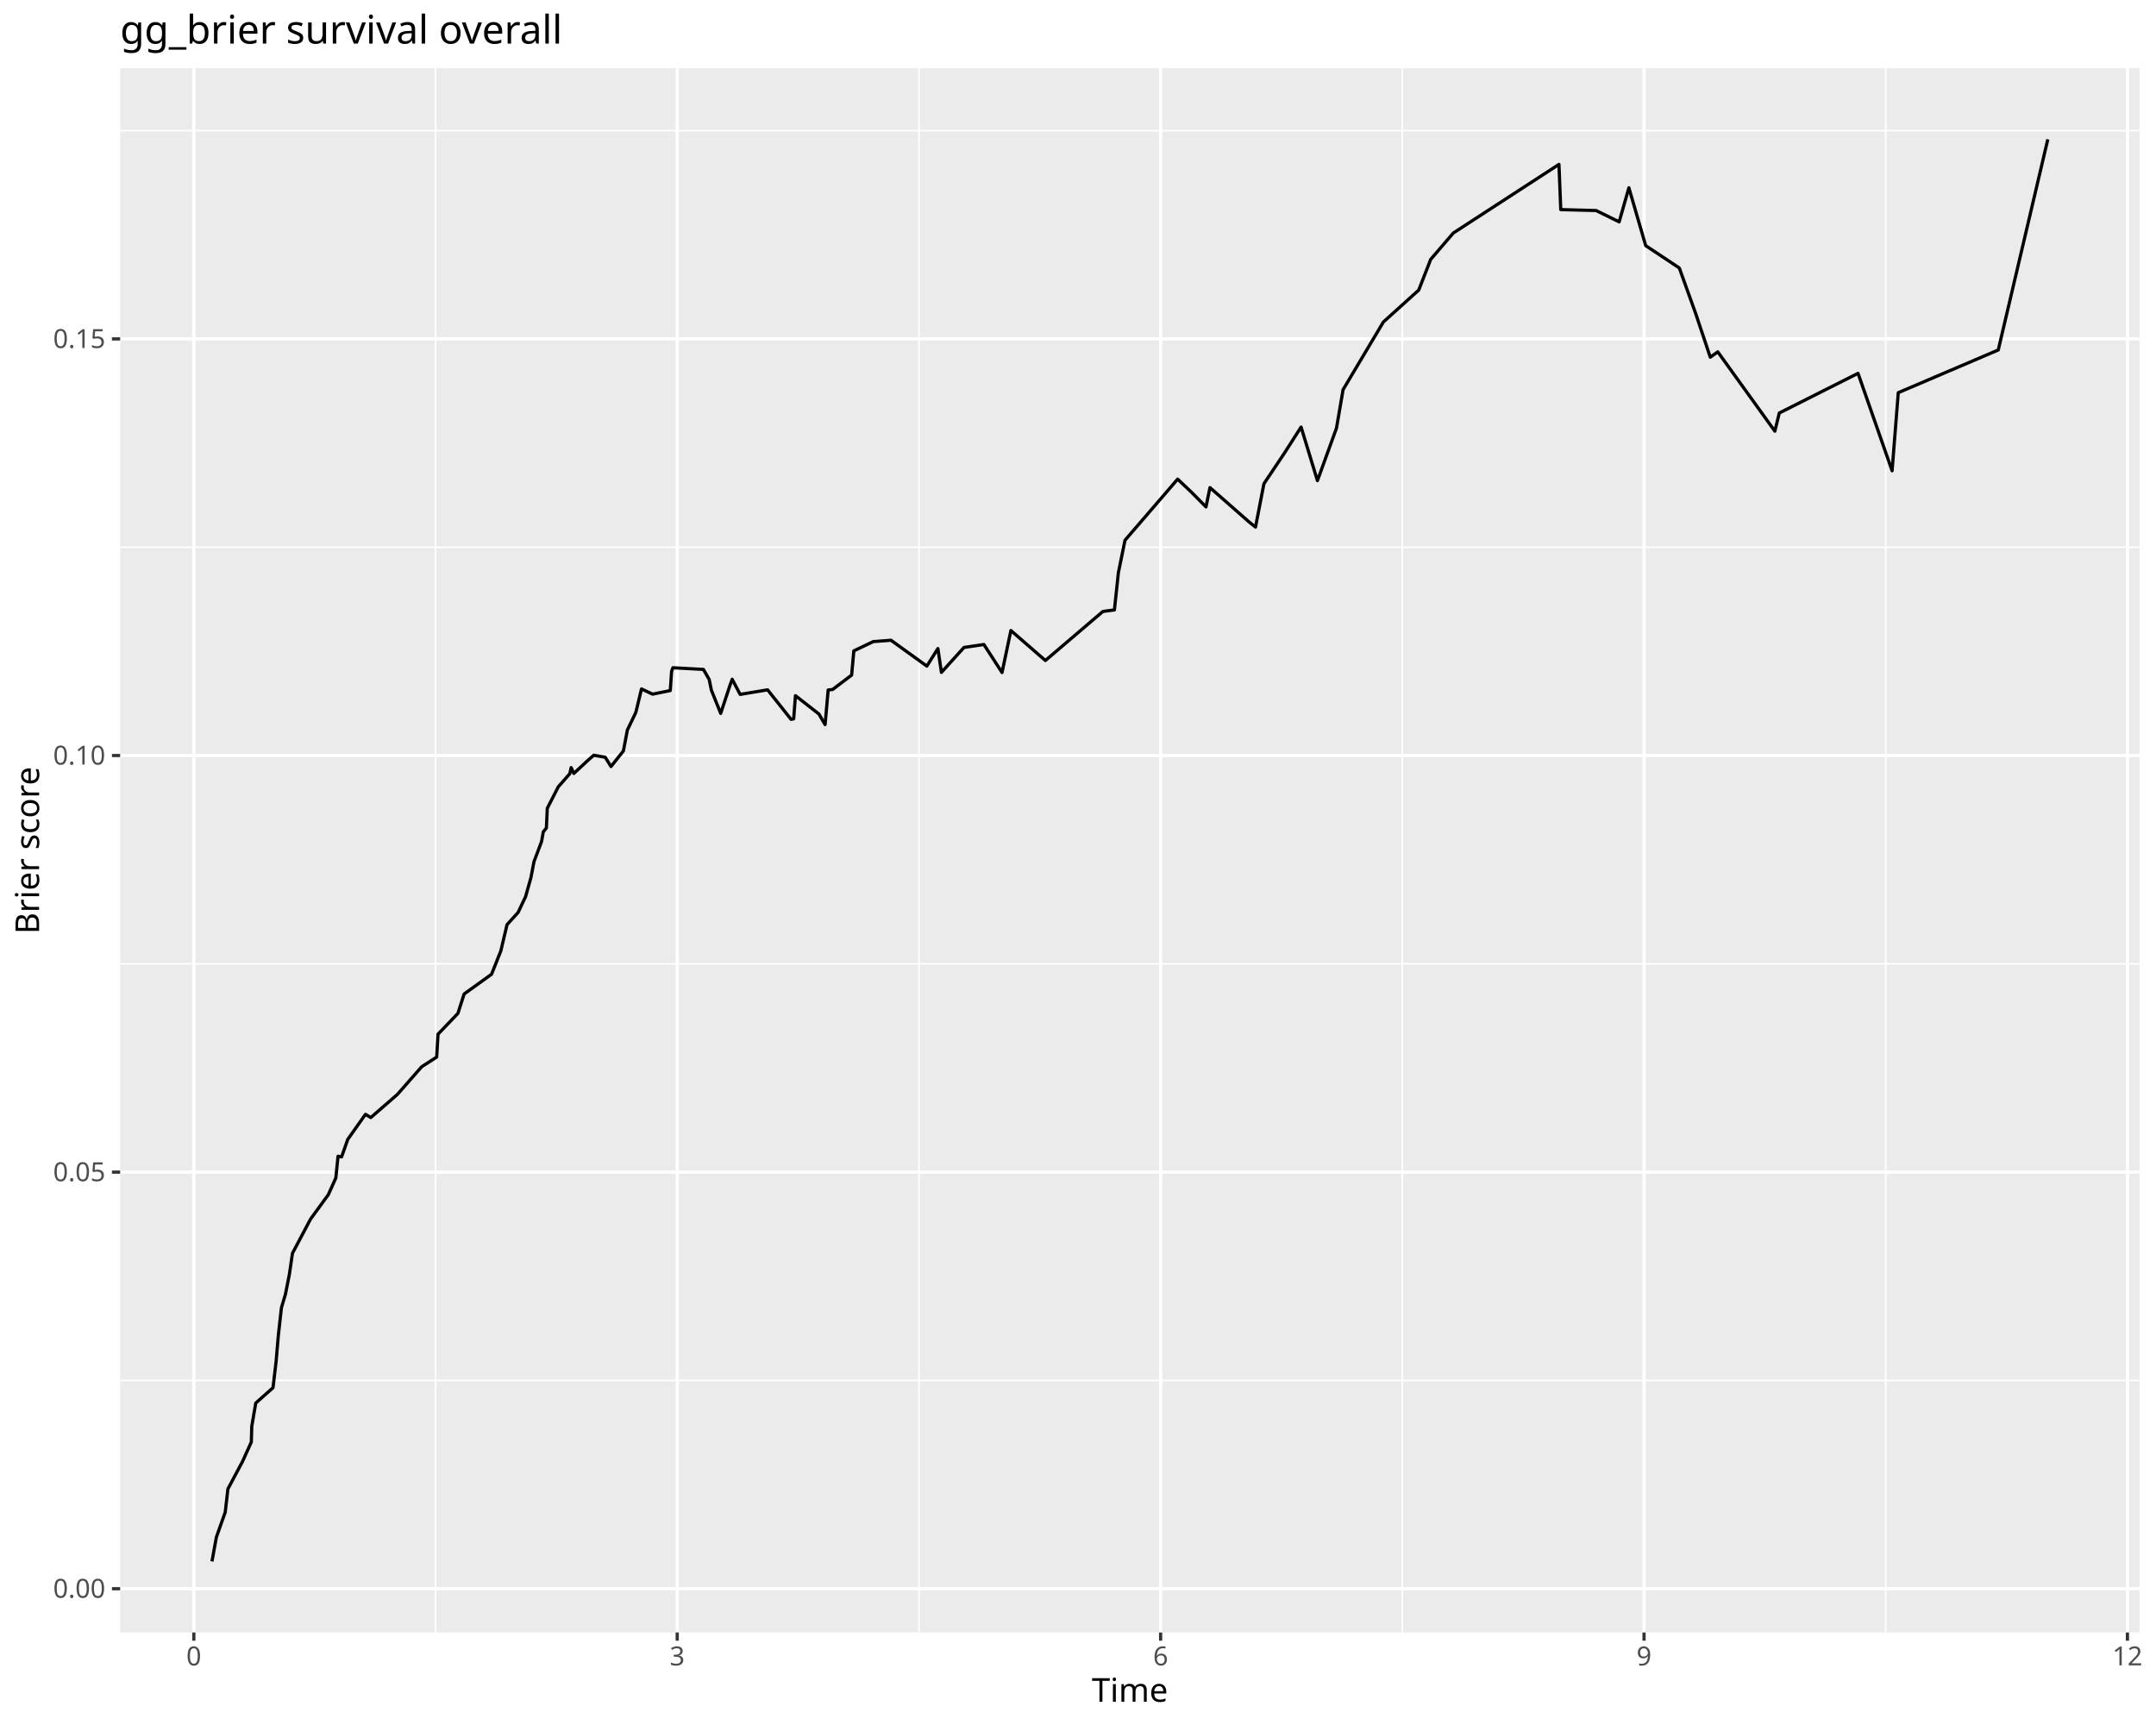
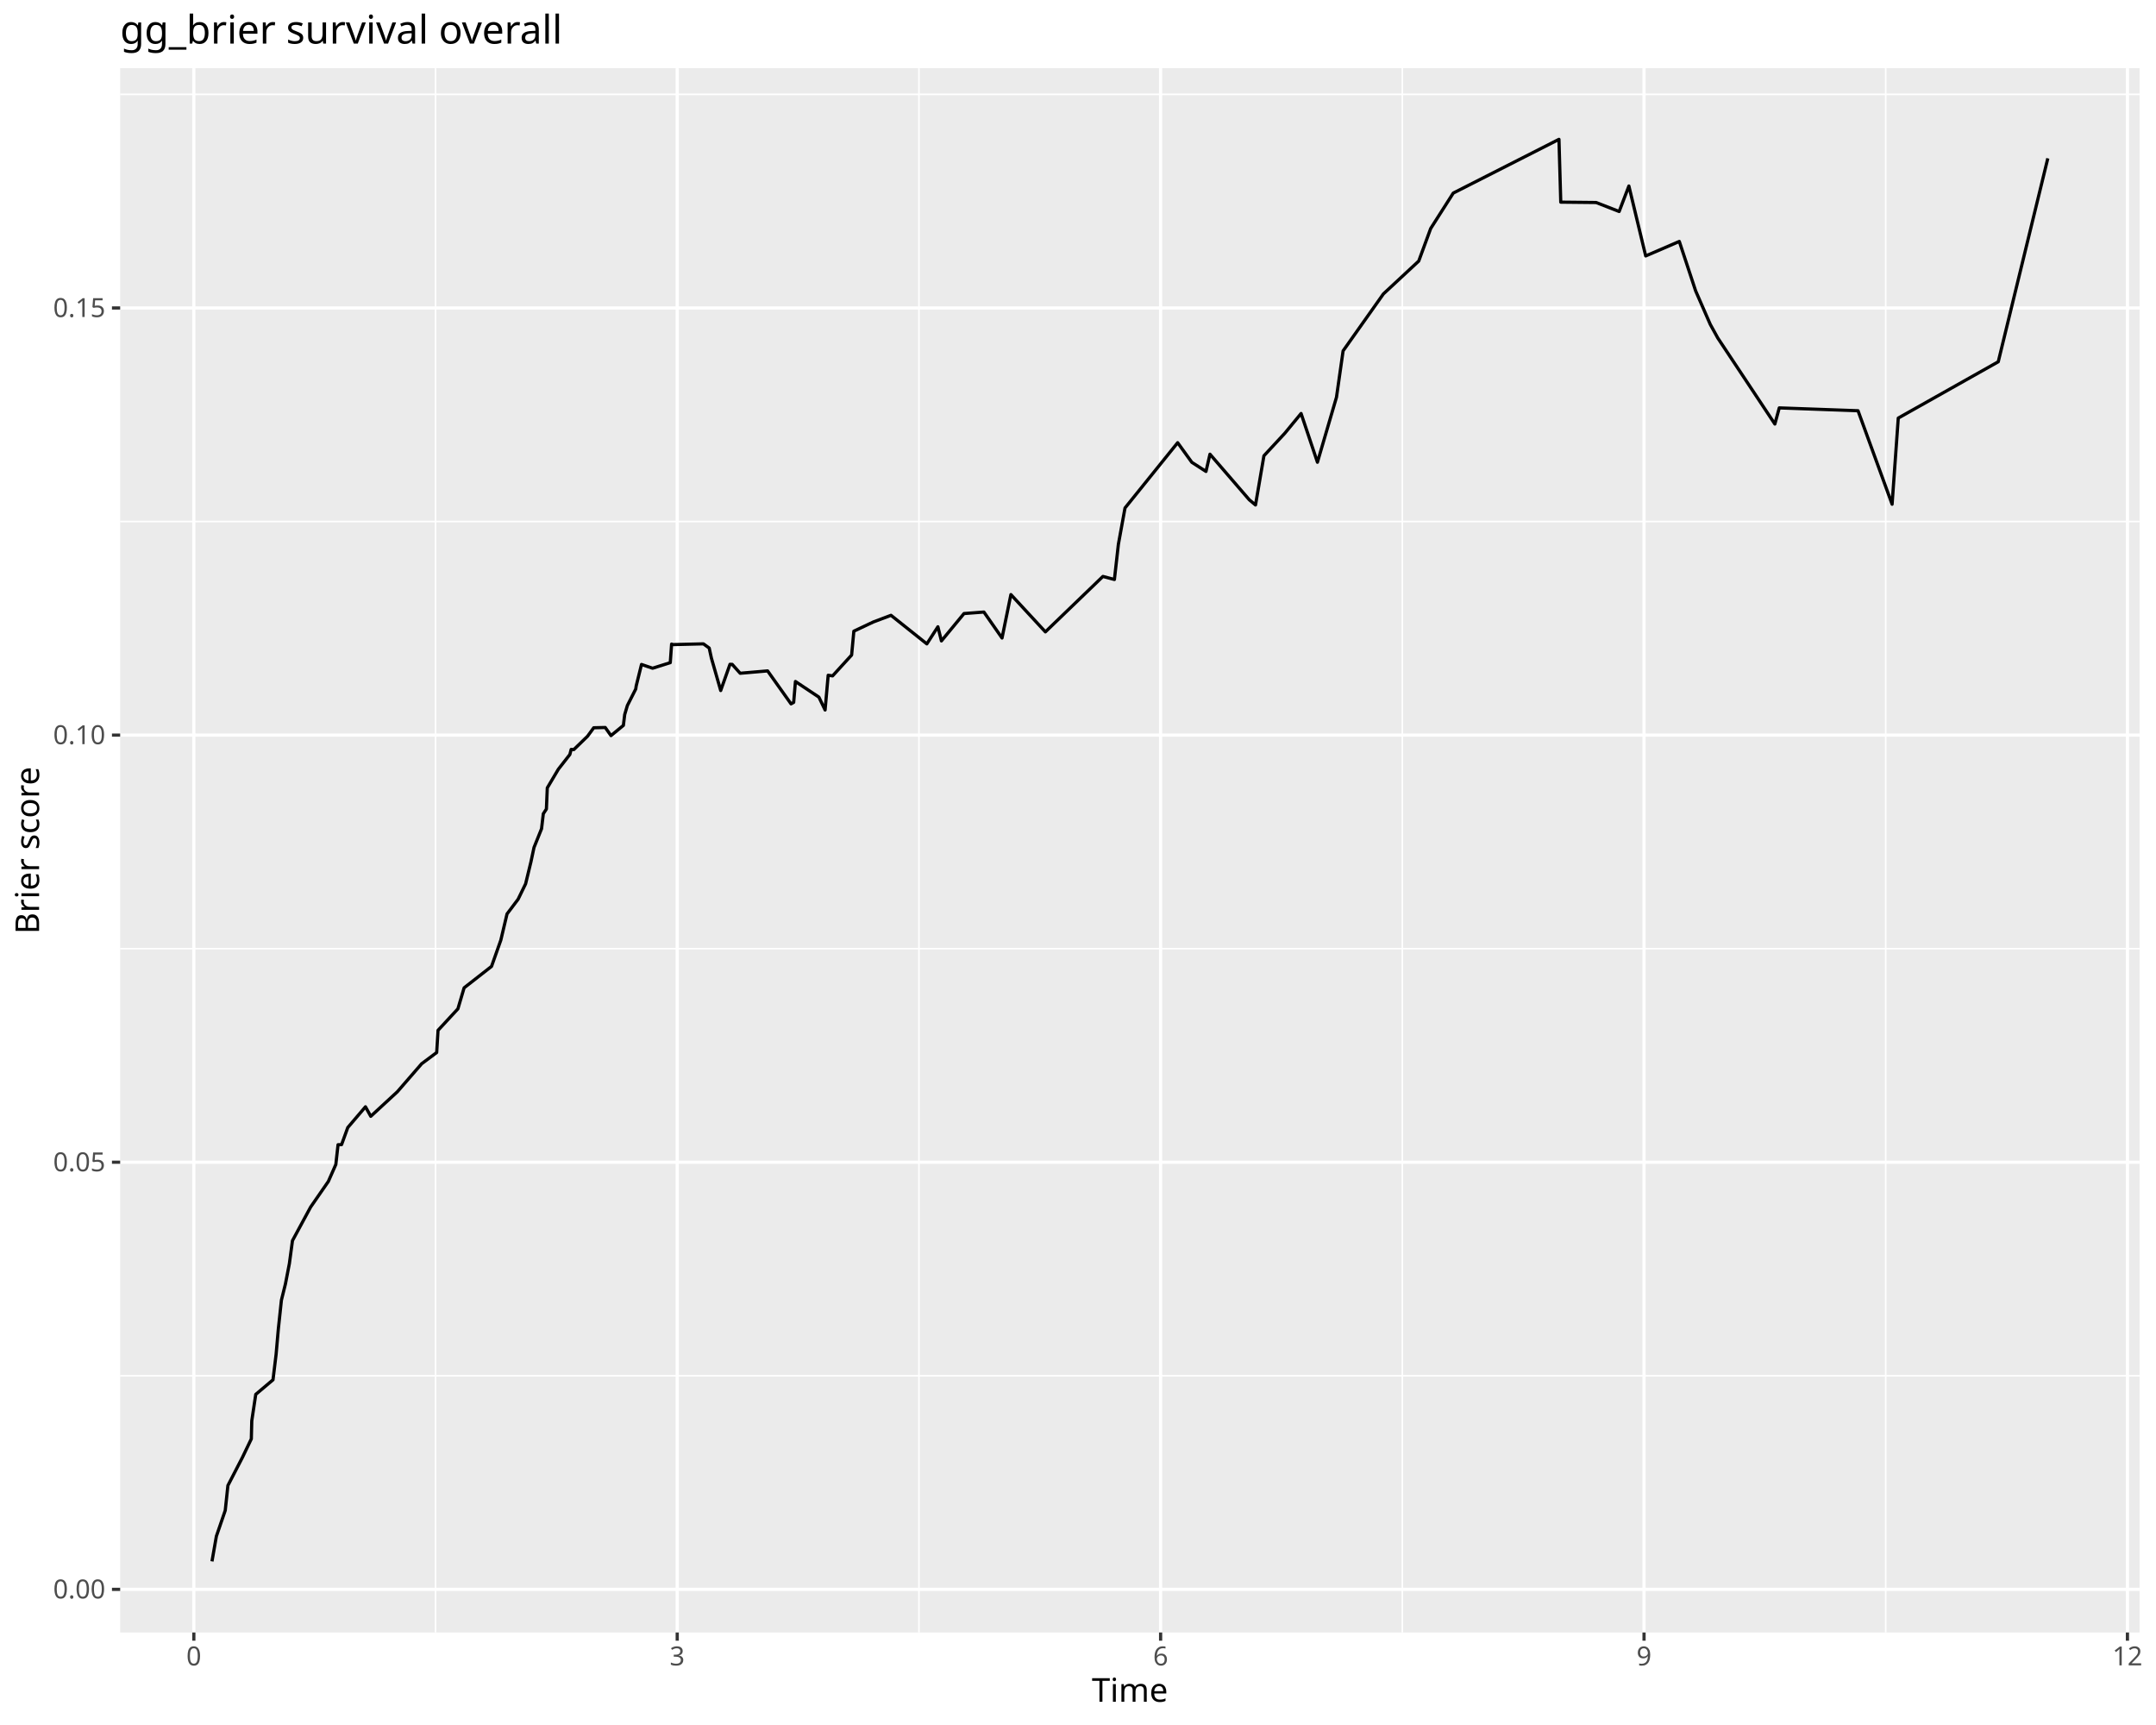
<svg xmlns="http://www.w3.org/2000/svg" class="svglite" data-engine-version="2.0" width="720.00pt" height="576.00pt" viewBox="0 0 720.00 576.00">
  <defs>
    <style type="text/css">
    .svglite line, .svglite polyline, .svglite polygon, .svglite path, .svglite rect, .svglite circle {
      fill: none;
      stroke: #000000;
      stroke-linecap: round;
      stroke-linejoin: round;
      stroke-miterlimit: 10.00;
    }
  </style>
  </defs>
  <rect width="100%" height="100%" style="stroke: none; fill: #FFFFFF;" />
  <defs>
    <clipPath id="cpMC4wMHw3MjAuMDB8MC4wMHw1NzYuMDA=">
      <rect x="0.00" y="0.00" width="720.00" height="576.00" />
    </clipPath>
  </defs>
  <g clip-path="url(#cpMC4wMHw3MjAuMDB8MC4wMHw1NzYuMDA=)">
    <rect x="0.00" y="0.00" width="720.00" height="576.00" style="stroke-width: 1.07; stroke: #FFFFFF; fill: #FFFFFF;" />
  </g>
  <defs>
    <clipPath id="cpNDAuMTN8NzE0LjUyfDIyLjc4fDU0NS4xMQ==">
      <rect x="40.13" y="22.78" width="674.39" height="522.33" />
    </clipPath>
  </defs>
  <g clip-path="url(#cpNDAuMTN8NzE0LjUyfDIyLjc4fDU0NS4xMQ==)">
    <rect x="40.13" y="22.78" width="674.39" height="522.33" style="stroke-width: 1.07; stroke: none; fill: #EBEBEB;" />
-     <polyline points="40.13,460.94 714.52,460.94 " style="stroke-width: 0.53; stroke: #FFFFFF; stroke-linecap: butt;" />
-     <polyline points="40.13,321.83 714.52,321.83 " style="stroke-width: 0.53; stroke: #FFFFFF; stroke-linecap: butt;" />
-     <polyline points="40.13,182.72 714.52,182.72 " style="stroke-width: 0.53; stroke: #FFFFFF; stroke-linecap: butt;" />
-     <polyline points="40.13,43.62 714.52,43.62 " style="stroke-width: 0.53; stroke: #FFFFFF; stroke-linecap: butt;" />
+     <polyline points="40.13,459.40 714.52,459.40 " style="stroke-width: 0.53; stroke: #FFFFFF; stroke-linecap: butt;" />
+     <polyline points="40.13,316.77 714.52,316.77 " style="stroke-width: 0.53; stroke: #FFFFFF; stroke-linecap: butt;" />
+     <polyline points="40.13,174.14 714.52,174.14 " style="stroke-width: 0.53; stroke: #FFFFFF; stroke-linecap: butt;" />
+     <polyline points="40.13,31.51 714.52,31.51 " style="stroke-width: 0.53; stroke: #FFFFFF; stroke-linecap: butt;" />
    <polyline points="145.45,545.11 145.45,22.78 " style="stroke-width: 0.53; stroke: #FFFFFF; stroke-linecap: butt;" />
    <polyline points="306.88,545.11 306.88,22.78 " style="stroke-width: 0.53; stroke: #FFFFFF; stroke-linecap: butt;" />
    <polyline points="468.31,545.11 468.31,22.78 " style="stroke-width: 0.53; stroke: #FFFFFF; stroke-linecap: butt;" />
    <polyline points="629.74,545.11 629.74,22.78 " style="stroke-width: 0.53; stroke: #FFFFFF; stroke-linecap: butt;" />
-     <polyline points="40.13,530.50 714.52,530.50 " style="stroke-width: 1.07; stroke: #FFFFFF; stroke-linecap: butt;" />
-     <polyline points="40.13,391.39 714.52,391.39 " style="stroke-width: 1.07; stroke: #FFFFFF; stroke-linecap: butt;" />
-     <polyline points="40.13,252.28 714.52,252.28 " style="stroke-width: 1.07; stroke: #FFFFFF; stroke-linecap: butt;" />
-     <polyline points="40.13,113.17 714.52,113.17 " style="stroke-width: 1.07; stroke: #FFFFFF; stroke-linecap: butt;" />
+     <polyline points="40.13,530.71 714.52,530.71 " style="stroke-width: 1.07; stroke: #FFFFFF; stroke-linecap: butt;" />
+     <polyline points="40.13,388.08 714.52,388.08 " style="stroke-width: 1.07; stroke: #FFFFFF; stroke-linecap: butt;" />
+     <polyline points="40.13,245.46 714.52,245.46 " style="stroke-width: 1.07; stroke: #FFFFFF; stroke-linecap: butt;" />
+     <polyline points="40.13,102.83 714.52,102.83 " style="stroke-width: 1.07; stroke: #FFFFFF; stroke-linecap: butt;" />
    <polyline points="64.73,545.11 64.73,22.78 " style="stroke-width: 1.07; stroke: #FFFFFF; stroke-linecap: butt;" />
    <polyline points="226.16,545.11 226.16,22.78 " style="stroke-width: 1.07; stroke: #FFFFFF; stroke-linecap: butt;" />
    <polyline points="387.59,545.11 387.59,22.78 " style="stroke-width: 1.07; stroke: #FFFFFF; stroke-linecap: butt;" />
    <polyline points="549.03,545.11 549.03,22.78 " style="stroke-width: 1.07; stroke: #FFFFFF; stroke-linecap: butt;" />
    <polyline points="710.46,545.11 710.46,22.78 " style="stroke-width: 1.07; stroke: #FFFFFF; stroke-linecap: butt;" />
-     <polyline points="70.79,521.37 72.26,513.29 75.22,504.92 76.11,497.18 80.98,488.03 83.93,481.51 84.08,476.28 85.41,468.50 91.17,463.38 92.21,454.58 92.95,445.94 93.98,436.68 95.31,432.22 96.64,425.52 97.67,418.49 103.73,407.03 109.64,398.93 112.15,393.33 112.89,386.08 114.07,386.31 116.14,380.44 122.05,372.09 123.82,373.17 132.69,365.46 140.81,356.21 145.83,352.97 146.28,345.32 152.92,338.39 154.99,331.91 164.15,325.32 167.25,317.53 169.32,308.76 173.02,304.68 175.53,299.37 177.30,293.06 178.33,287.72 180.85,281.00 181.44,277.76 182.47,276.49 182.77,269.89 186.46,262.70 190.30,258.33 190.74,256.31 191.63,258.27 196.21,254.01 198.28,252.18 202.12,252.85 204.04,255.95 208.18,250.76 208.62,248.44 209.51,243.77 212.31,237.94 212.46,237.39 214.23,230.04 217.93,231.79 223.84,230.59 224.28,224.19 224.72,222.97 234.91,223.53 236.84,226.89 237.57,230.47 240.68,238.21 243.78,228.84 244.52,226.81 247.18,231.87 256.34,230.34 264.17,240.20 265.05,240.02 265.64,232.30 273.47,238.41 275.54,241.95 276.57,230.39 278.05,230.23 284.40,225.43 285.14,217.33 291.64,214.23 297.55,213.79 309.52,222.42 313.21,216.57 314.39,224.52 321.93,216.19 328.58,215.21 334.63,224.57 337.59,210.54 349.11,220.55 368.32,204.17 372.16,203.66 373.49,191.22 375.70,180.39 393.28,159.99 398.01,164.47 402.74,169.26 404.07,162.82 417.21,174.35 419.28,176.00 422.09,161.53 429.03,151.15 434.50,142.60 439.96,160.49 446.32,142.96 448.53,130.10 461.98,107.52 473.79,96.86 477.78,86.62 485.32,77.82 520.62,54.89 521.22,69.99 533.03,70.30 540.72,74.08 543.97,62.70 549.58,82.02 560.81,89.48 566.27,104.68 571.15,119.27 573.66,117.49 592.72,143.98 594.19,137.91 620.49,124.66 631.87,157.20 633.93,131.12 667.32,116.87 683.87,46.53 " style="stroke-width: 1.07; stroke-linecap: butt;" />
+     <polyline points="70.79,521.37 72.26,512.97 75.22,504.35 76.11,496.03 80.98,486.61 83.93,480.46 84.08,474.44 85.41,465.60 91.17,460.74 92.21,452.19 92.95,443.78 93.98,434.13 95.31,428.77 96.64,421.92 97.67,414.27 103.73,403.06 109.64,394.52 112.15,388.83 112.89,382.24 114.07,382.20 116.14,376.50 122.05,369.57 123.82,372.75 132.69,364.56 140.81,355.20 145.83,351.45 146.28,344.04 152.92,336.86 154.99,329.85 164.15,322.69 167.25,313.92 169.32,305.18 173.02,300.27 175.53,295.11 177.30,287.82 178.33,282.99 180.85,276.73 181.44,271.72 182.47,270.15 182.77,263.08 186.46,256.86 190.30,251.94 190.74,250.24 191.63,250.29 196.21,245.84 198.28,243.01 202.12,242.92 204.04,245.63 208.18,242.22 208.62,238.60 209.51,235.59 212.31,230.06 212.46,229.04 214.23,221.87 217.93,223.13 223.84,221.27 224.28,215.07 224.72,215.24 234.91,214.99 236.84,216.39 237.57,219.73 240.68,230.58 243.78,221.82 244.52,221.84 247.18,224.81 256.34,224.02 264.17,235.03 265.05,234.53 265.64,227.56 273.47,232.78 275.54,237.08 276.57,225.48 278.05,225.68 284.40,218.73 285.14,210.76 291.64,207.69 297.55,205.46 309.52,215.00 313.21,209.29 314.39,214.01 321.93,204.87 328.58,204.37 334.63,213.04 337.59,198.54 349.11,210.99 368.32,192.48 372.16,193.50 373.49,181.72 375.70,169.62 393.28,147.82 398.01,154.37 402.74,157.42 404.07,151.66 417.21,166.89 419.28,168.62 422.09,152.19 429.03,144.71 434.50,138.07 439.96,154.35 446.32,132.65 448.53,117.16 461.98,98.15 473.79,87.17 477.78,76.30 485.32,64.47 520.62,46.53 521.22,67.50 533.03,67.62 540.72,70.62 543.97,62.11 549.58,85.46 560.81,80.62 566.27,97.15 571.15,108.32 573.66,112.87 592.72,141.59 594.19,136.20 620.49,137.15 631.87,168.37 633.93,139.60 667.32,120.80 683.87,52.87 " style="stroke-width: 1.07; stroke-linecap: butt;" />
  </g>
  <g clip-path="url(#cpMC4wMHw3MjAuMDB8MC4wMHw1NzYuMDA=)">
-     <text x="35.20" y="533.52" text-anchor="end" style="font-size: 8.80px; fill: #4D4D4D; font-family: sans;" textLength="17.13px" lengthAdjust="spacingAndGlyphs">0.00</text>
-     <text x="35.20" y="394.42" text-anchor="end" style="font-size: 8.80px; fill: #4D4D4D; font-family: sans;" textLength="17.13px" lengthAdjust="spacingAndGlyphs">0.05</text>
-     <text x="35.20" y="255.31" text-anchor="end" style="font-size: 8.80px; fill: #4D4D4D; font-family: sans;" textLength="17.13px" lengthAdjust="spacingAndGlyphs">0.10</text>
-     <text x="35.20" y="116.20" text-anchor="end" style="font-size: 8.80px; fill: #4D4D4D; font-family: sans;" textLength="17.13px" lengthAdjust="spacingAndGlyphs">0.15</text>
-     <polyline points="37.39,530.50 40.13,530.50 " style="stroke-width: 1.07; stroke: #333333; stroke-linecap: butt;" />
-     <polyline points="37.39,391.39 40.13,391.39 " style="stroke-width: 1.07; stroke: #333333; stroke-linecap: butt;" />
-     <polyline points="37.39,252.28 40.13,252.28 " style="stroke-width: 1.07; stroke: #333333; stroke-linecap: butt;" />
-     <polyline points="37.39,113.17 40.13,113.17 " style="stroke-width: 1.07; stroke: #333333; stroke-linecap: butt;" />
+     <text x="35.20" y="533.74" text-anchor="end" style="font-size: 8.80px; fill: #4D4D4D; font-family: sans;" textLength="17.13px" lengthAdjust="spacingAndGlyphs">0.00</text>
+     <text x="35.20" y="391.11" text-anchor="end" style="font-size: 8.80px; fill: #4D4D4D; font-family: sans;" textLength="17.13px" lengthAdjust="spacingAndGlyphs">0.05</text>
+     <text x="35.20" y="248.48" text-anchor="end" style="font-size: 8.80px; fill: #4D4D4D; font-family: sans;" textLength="17.13px" lengthAdjust="spacingAndGlyphs">0.10</text>
+     <text x="35.20" y="105.86" text-anchor="end" style="font-size: 8.80px; fill: #4D4D4D; font-family: sans;" textLength="17.13px" lengthAdjust="spacingAndGlyphs">0.15</text>
+     <polyline points="37.39,530.71 40.13,530.71 " style="stroke-width: 1.07; stroke: #333333; stroke-linecap: butt;" />
+     <polyline points="37.39,388.08 40.13,388.08 " style="stroke-width: 1.07; stroke: #333333; stroke-linecap: butt;" />
+     <polyline points="37.39,245.46 40.13,245.46 " style="stroke-width: 1.07; stroke: #333333; stroke-linecap: butt;" />
+     <polyline points="37.39,102.83 40.13,102.83 " style="stroke-width: 1.07; stroke: #333333; stroke-linecap: butt;" />
    <polyline points="64.73,547.85 64.73,545.11 " style="stroke-width: 1.07; stroke: #333333; stroke-linecap: butt;" />
    <polyline points="226.16,547.85 226.16,545.11 " style="stroke-width: 1.07; stroke: #333333; stroke-linecap: butt;" />
    <polyline points="387.59,547.85 387.59,545.11 " style="stroke-width: 1.07; stroke: #333333; stroke-linecap: butt;" />
    <polyline points="549.03,547.85 549.03,545.11 " style="stroke-width: 1.07; stroke: #333333; stroke-linecap: butt;" />
    <polyline points="710.46,547.85 710.46,545.11 " style="stroke-width: 1.07; stroke: #333333; stroke-linecap: butt;" />
    <text x="64.73" y="556.10" text-anchor="middle" style="font-size: 8.80px; fill: #4D4D4D; font-family: sans;" textLength="4.89px" lengthAdjust="spacingAndGlyphs">0</text>
    <text x="226.16" y="556.10" text-anchor="middle" style="font-size: 8.80px; fill: #4D4D4D; font-family: sans;" textLength="4.89px" lengthAdjust="spacingAndGlyphs">3</text>
    <text x="387.59" y="556.10" text-anchor="middle" style="font-size: 8.80px; fill: #4D4D4D; font-family: sans;" textLength="4.89px" lengthAdjust="spacingAndGlyphs">6</text>
    <text x="549.03" y="556.10" text-anchor="middle" style="font-size: 8.80px; fill: #4D4D4D; font-family: sans;" textLength="4.89px" lengthAdjust="spacingAndGlyphs">9</text>
    <text x="710.46" y="556.10" text-anchor="middle" style="font-size: 8.80px; fill: #4D4D4D; font-family: sans;" textLength="9.79px" lengthAdjust="spacingAndGlyphs">12</text>
    <text x="377.33" y="568.24" text-anchor="middle" style="font-size: 11.00px; font-family: sans;" textLength="24.45px" lengthAdjust="spacingAndGlyphs">Time</text>
    <text transform="translate(13.05,283.95) rotate(-90)" text-anchor="middle" style="font-size: 11.00px; font-family: sans;" textLength="53.19px" lengthAdjust="spacingAndGlyphs">Brier score</text>
    <text x="40.13" y="14.56" style="font-size: 13.20px; font-family: sans;" textLength="139.41px" lengthAdjust="spacingAndGlyphs">gg_brier survival overall</text>
  </g>
</svg>
